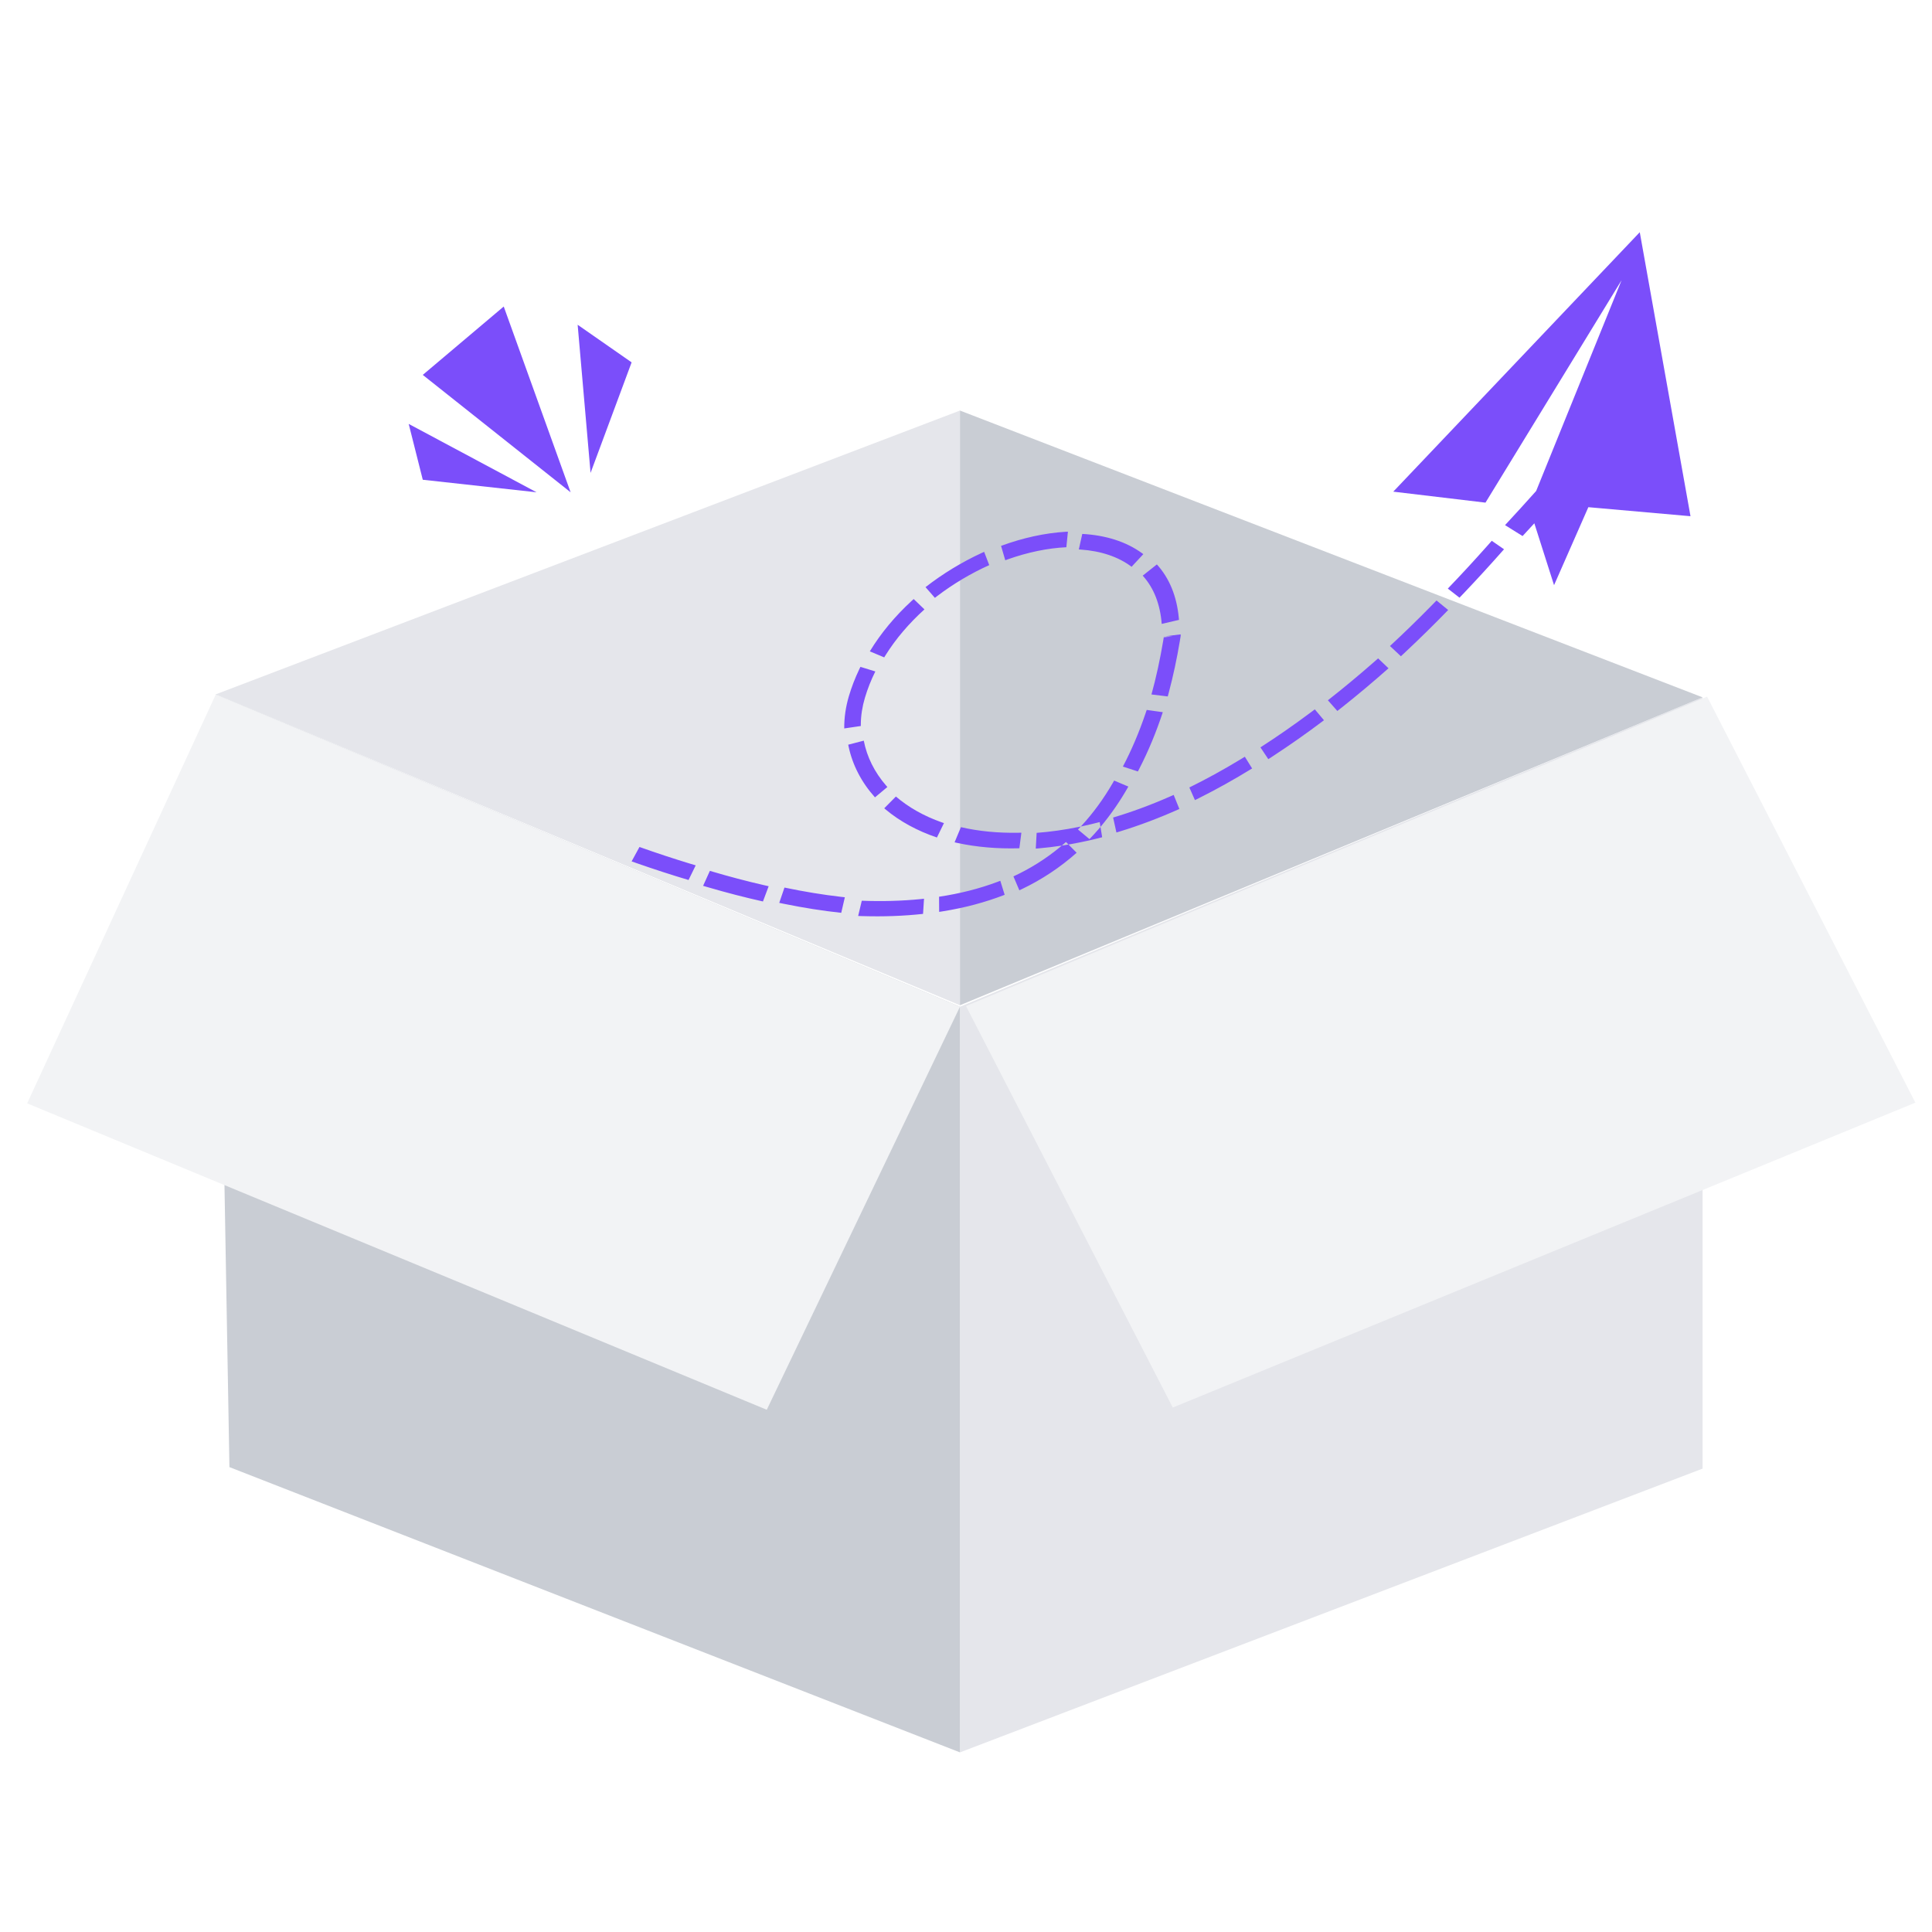
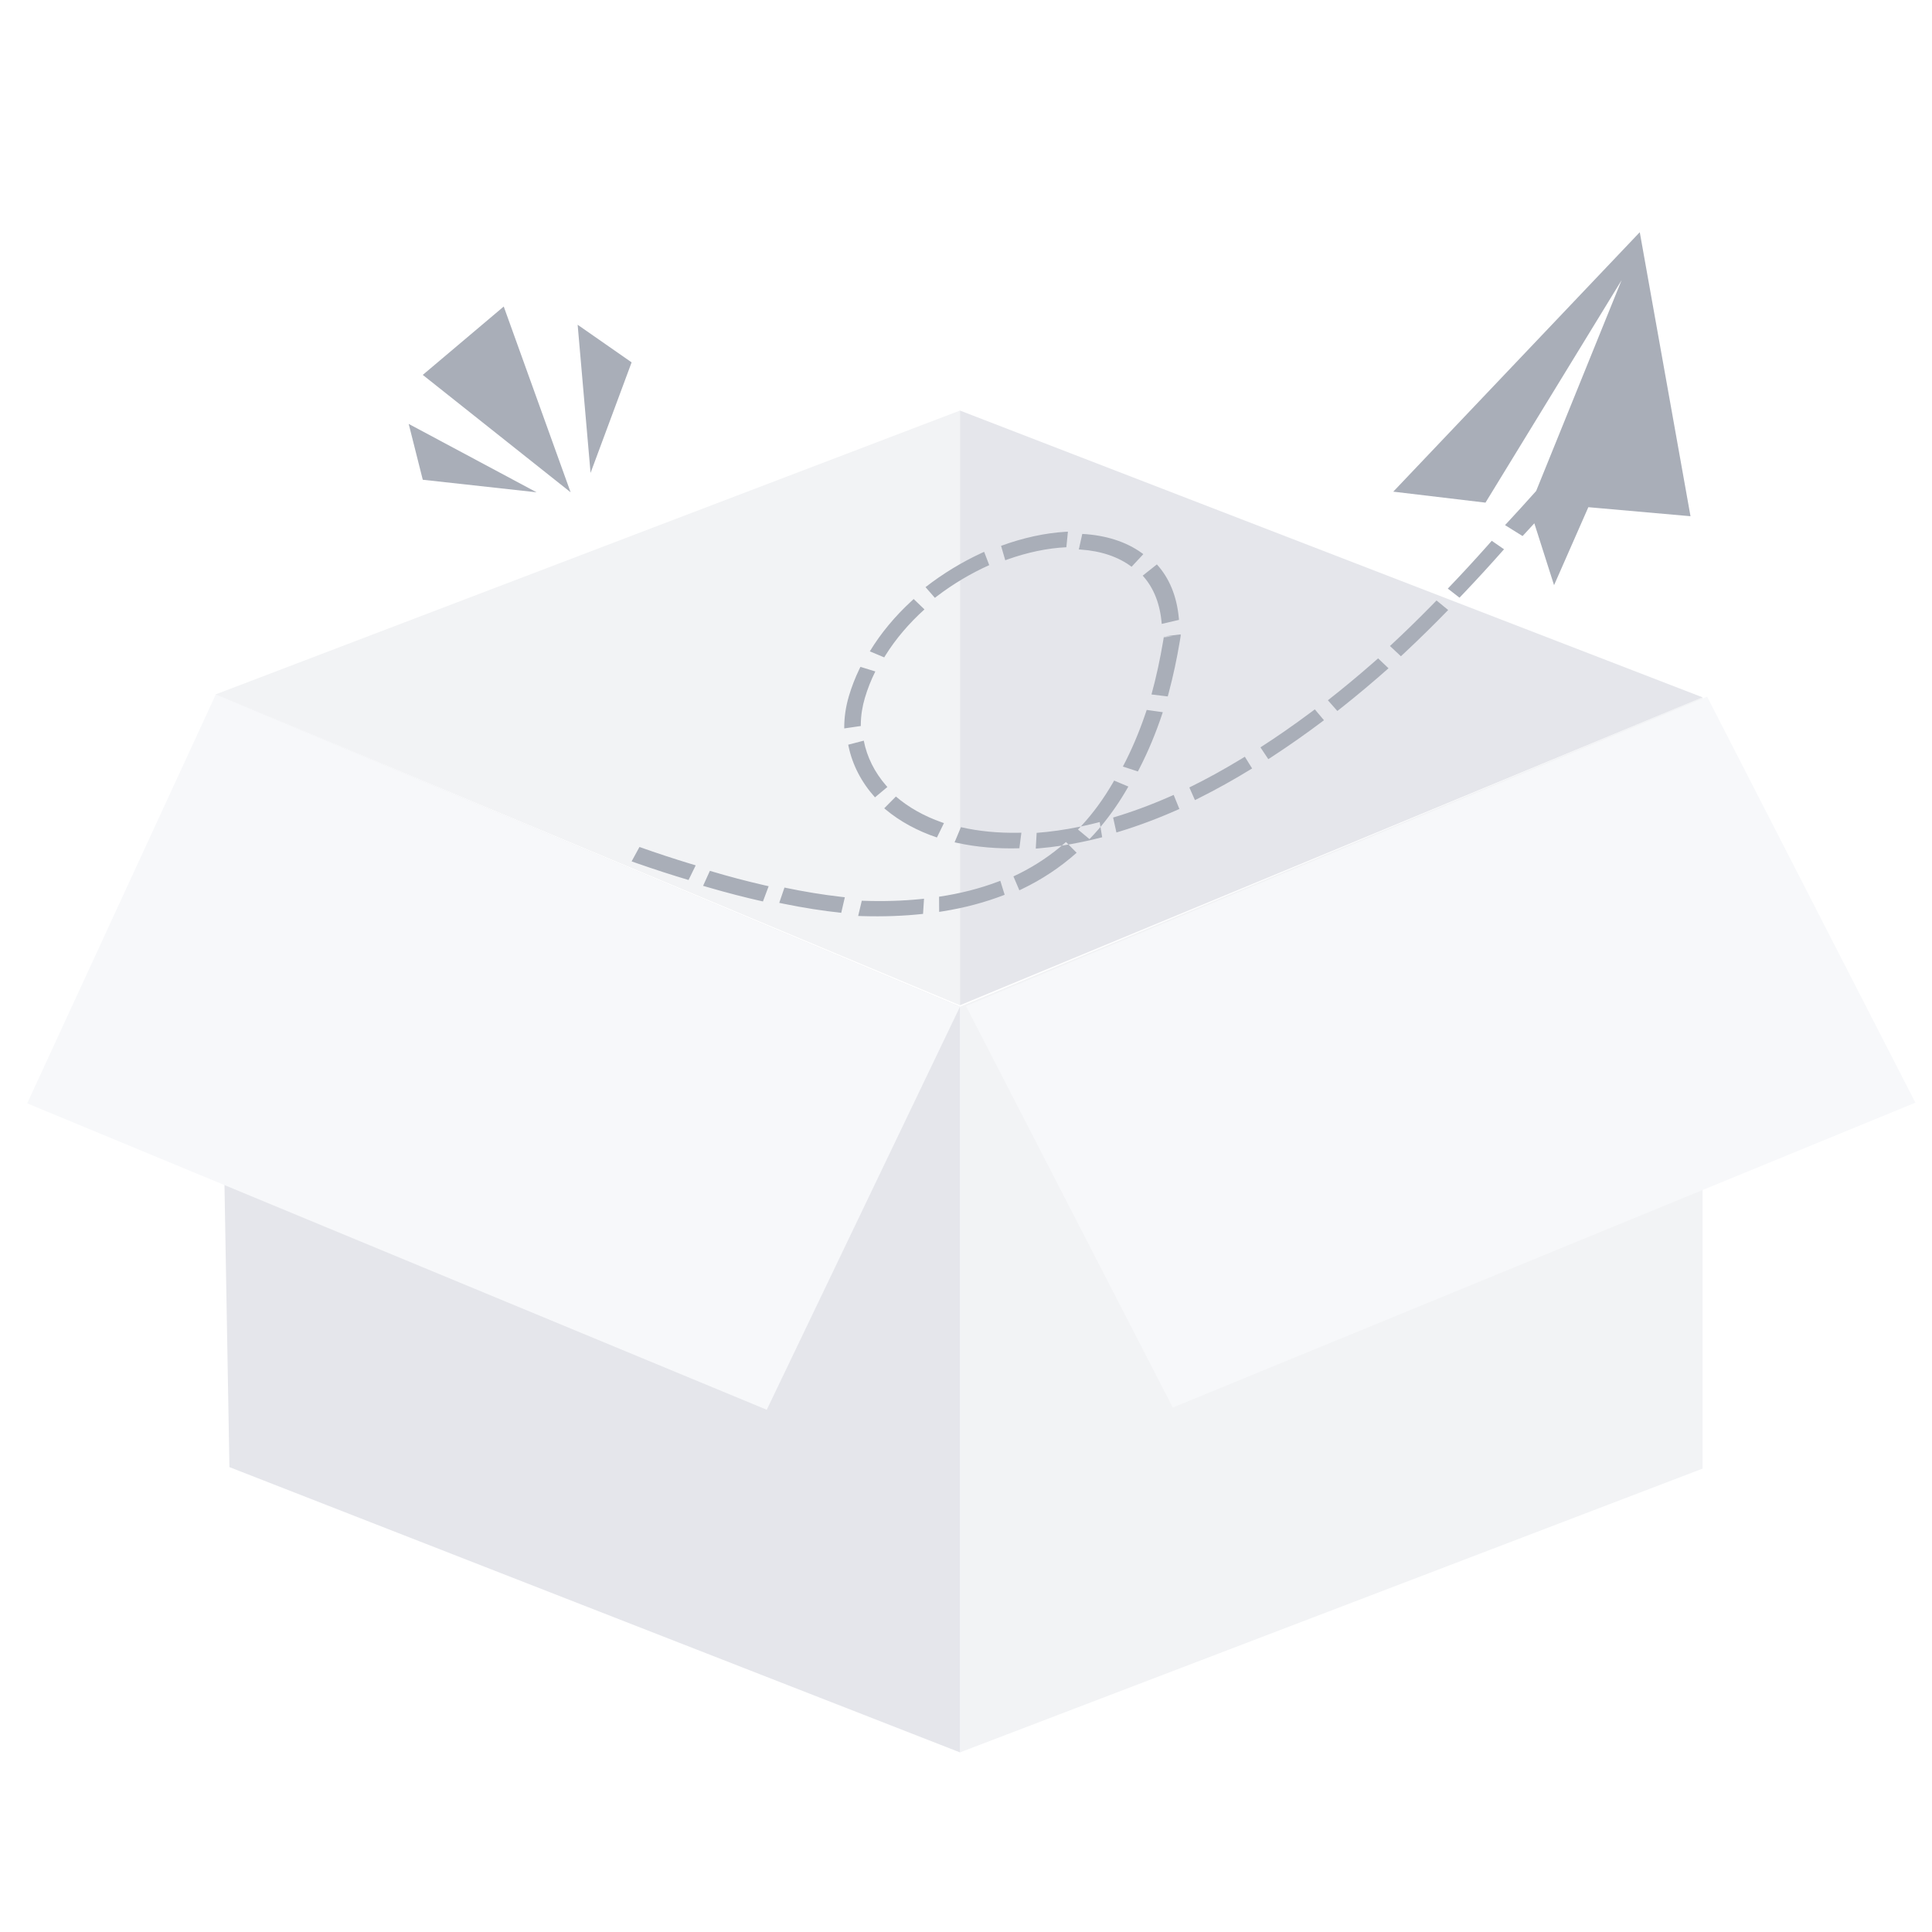
<svg xmlns="http://www.w3.org/2000/svg" width="104" height="104" viewBox="0 0 104 104" fill="none">
-   <path d="M51.675 94.331V54.194L91.65 37.538V79.056L51.675 94.331Z" fill="#E5E6EB" />
-   <path d="M12.35 78.975L51.675 94.331V54.194L11.619 37.375L12.35 78.975Z" fill="#C9CDD4" />
-   <path d="M31.79 25.457L31.095 17.482L34 19.506L31.79 25.457ZM27.116 16.5L30.716 26.5L22.758 20.181L27.116 16.5ZM22 22.819L28.884 26.5L22.758 25.825L22 22.819Z" fill="#7B4EFA" />
-   <path d="M51.675 54.194L41.275 75.888L1.462 59.394L11.619 37.375L51.675 54.194Z" fill="#F2F3F5" />
-   <path d="M51.675 22.1L11.619 37.375L51.675 54.113V22.1Z" fill="#E5E6EB" />
-   <path d="M52 54.156L63.131 75.769L103.106 59.356L91.894 37.5L52 54.156Z" fill="#F2F3F5" />
-   <path d="M91.65 37.538L51.675 22.1V54.113L91.65 37.538Z" fill="#C9CDD4" />
-   <path fill-rule="evenodd" clip-rule="evenodd" d="M50.55 48.271C51.677 48.102 52.727 47.835 53.702 47.468L53.847 47.413L54.081 48.168C53.038 48.573 51.92 48.871 50.726 49.06L50.555 49.087L50.55 48.271ZM57.157 45.519L57.331 45.492L57.509 45.462V45.462L57.516 45.461L57.956 45.904C57.071 46.691 56.088 47.344 55.008 47.861L54.872 47.925L54.553 47.177C55.464 46.754 56.299 46.229 57.06 45.6L57.157 45.519ZM46.39 48.486C47.498 48.528 48.553 48.498 49.553 48.399L49.74 48.379L49.688 49.195C48.648 49.309 47.555 49.349 46.41 49.314L46.195 49.307L46.39 48.486ZM63.179 42.79L63.486 43.547C62.402 44.032 61.336 44.435 60.292 44.754L60.097 44.813L59.92 44.008C60.915 43.712 61.934 43.337 62.971 42.882L63.179 42.79ZM59.974 42.018L60.74 42.342C60.293 43.129 59.795 43.85 59.247 44.504L59.239 44.513L59.33 45.069C58.774 45.214 58.227 45.334 57.688 45.431L57.516 45.461L57.381 45.325C57.311 45.388 57.239 45.449 57.168 45.51L57.157 45.519L57.153 45.52C56.739 45.583 56.331 45.631 55.928 45.666L55.756 45.68L55.803 44.833C56.544 44.777 57.309 44.669 58.096 44.509L58.18 44.491L58.224 44.444C58.844 43.769 59.401 43.006 59.897 42.154L59.974 42.018ZM58.18 44.491L58.126 44.549L58.027 44.653V44.653L58.647 45.17C58.819 44.992 58.986 44.808 59.15 44.618L59.239 44.513L59.197 44.253C58.887 44.333 58.581 44.406 58.277 44.471L58.18 44.491ZM67.01 40.735L67.402 41.366C66.438 41.959 65.483 42.491 64.541 42.963L64.324 43.07L64.023 42.39C64.934 41.942 65.859 41.434 66.794 40.867L67.01 40.735ZM42.228 47.778C43.283 47.999 44.297 48.165 45.27 48.277L45.478 48.3L45.284 49.137C44.288 49.031 43.253 48.868 42.178 48.649L41.947 48.601L42.228 47.778ZM51.726 44.526C52.676 44.745 53.717 44.848 54.829 44.827L54.981 44.824L54.873 45.663C53.676 45.697 52.552 45.598 51.52 45.373L51.386 45.342L51.726 44.526ZM70.777 38.185L71.27 38.771C70.342 39.471 69.419 40.119 68.503 40.717L68.274 40.866L67.85 40.231C68.743 39.656 69.643 39.031 70.55 38.355L70.777 38.185ZM38.213 46.879C39.219 47.178 40.196 47.436 41.141 47.652L41.377 47.706L41.07 48.526C40.111 48.312 39.122 48.057 38.103 47.759L37.848 47.684L38.213 46.879ZM74.184 35.441L74.744 35.974C73.9 36.722 73.058 37.428 72.219 38.092L71.99 38.272L71.481 37.696C72.296 37.057 73.115 36.378 73.937 35.658L74.184 35.441ZM48.227 42.877C48.905 43.459 49.741 43.932 50.705 44.271L50.813 44.308L50.435 45.083C49.371 44.723 48.441 44.214 47.68 43.579L47.599 43.51L48.227 42.877ZM61.727 38.215L62.594 38.338C62.235 39.425 61.816 40.434 61.337 41.365L61.252 41.528L60.445 41.264C60.906 40.391 61.311 39.439 61.662 38.409L61.727 38.215ZM77.328 32.324L77.956 32.837C77.192 33.623 76.428 34.374 75.665 35.089L75.411 35.326L74.822 34.775C75.573 34.079 76.325 33.348 77.077 32.581L77.328 32.324ZM34.423 45.593C35.366 45.927 36.285 46.23 37.181 46.502L37.45 46.582L37.065 47.37C36.161 47.101 35.235 46.801 34.285 46.469L34 46.368L34.423 45.593ZM45.66 40.087L46.497 39.87C46.666 40.746 47.077 41.571 47.704 42.292L47.768 42.364L47.1 42.922C46.375 42.115 45.89 41.181 45.679 40.181L45.66 40.087ZM62.655 34.249L62.712 34.251L63.556 34.148L63.555 34.238L63.516 34.479C63.352 35.463 63.151 36.399 62.915 37.286L62.86 37.49L61.984 37.383C62.236 36.469 62.447 35.498 62.619 34.471L62.65 34.279L62.651 34.258L62.654 34.258L62.655 34.249ZM80.302 29.111L80.962 29.567C80.252 30.372 79.542 31.148 78.832 31.895L78.565 32.173L77.936 31.684C78.637 30.955 79.338 30.196 80.039 29.408L80.302 29.111ZM62.654 34.257L62.65 34.279L62.65 34.306L63.103 34.258L62.712 34.25L62.654 34.257ZM46.318 35.897L47.119 36.144C46.889 36.606 46.701 37.08 46.558 37.563C46.416 38.04 46.343 38.514 46.338 38.981L46.338 39.081L45.446 39.212C45.44 38.635 45.524 38.048 45.7 37.459C45.844 36.975 46.028 36.501 46.25 36.036L46.318 35.897ZM62.275 30.383C62.944 31.118 63.347 32.088 63.457 33.276L63.465 33.368L62.536 33.585C62.452 32.529 62.118 31.68 61.56 31.041L61.512 30.987L62.275 30.383ZM49.184 32.247L49.764 32.804C48.932 33.554 48.222 34.386 47.666 35.275L47.597 35.387L46.823 35.062C47.418 34.082 48.18 33.168 49.076 32.345L49.184 32.247ZM58.259 28.741C59.521 28.81 60.621 29.157 61.478 29.78L61.546 29.829L60.914 30.509C60.196 29.969 59.261 29.658 58.17 29.583L58.073 29.577L58.259 28.741ZM52.976 29.705L53.251 30.42C52.264 30.865 51.313 31.43 50.448 32.088L50.325 32.182L49.821 31.606C50.747 30.885 51.768 30.264 52.831 29.772L52.976 29.705ZM53.888 29.384C55.066 28.951 56.249 28.692 57.362 28.626L57.486 28.62L57.402 29.458C56.399 29.505 55.322 29.728 54.242 30.112L54.113 30.159L53.888 29.384Z" fill="#7B4EFA" />
-   <path fill-rule="evenodd" clip-rule="evenodd" d="M88.269 12.5L91 27.788L85.501 27.302L83.655 31.5L82.593 28.169L82.277 28.514L81.96 28.856L81.017 28.268C81.575 27.667 82.133 27.055 82.691 26.43L87.29 15.083L79.964 27.057L75 26.466L88.269 12.5Z" fill="#7B4EFA" />
+   <path d="M51.675 94.331V54.194L91.65 37.538V79.056L51.675 94.331Z" fill="#F2F3F5" />
+   <path d="M12.35 78.975L51.675 94.331V54.194L11.619 37.375L12.35 78.975Z" fill="#E5E6EB" />
+   <path d="M31.79 25.457L31.095 17.482L34 19.506L31.79 25.457ZM27.116 16.5L30.716 26.5L22.758 20.181L27.116 16.5ZM22 22.819L28.884 26.5L22.758 25.825L22 22.819Z" fill="#A9AEB8" />
+   <path d="M51.675 54.194L41.275 75.888L1.463 59.394L11.619 37.375L51.675 54.194Z" fill="#F7F8FA" />
+   <path d="M51.675 22.1L11.619 37.375L51.675 54.113V22.1Z" fill="#F2F3F5" />
+   <path d="M52 54.156L63.131 75.769L103.106 59.356L91.894 37.5L52 54.156Z" fill="#F7F8FA" />
+   <path d="M91.65 37.538L51.675 22.1V54.113L91.65 37.538Z" fill="#E5E6EB" />
+   <path fill-rule="evenodd" clip-rule="evenodd" d="M50.55 48.27C51.677 48.102 52.727 47.835 53.702 47.468L53.847 47.413L54.081 48.167C53.038 48.573 51.92 48.871 50.726 49.06L50.555 49.086L50.55 48.27ZM57.157 45.519L57.331 45.492L57.509 45.462V45.462L57.516 45.461L57.956 45.904C57.071 46.691 56.088 47.344 55.008 47.86L54.872 47.924L54.553 47.177C55.464 46.754 56.299 46.229 57.06 45.6L57.157 45.519ZM46.39 48.486C47.498 48.527 48.553 48.498 49.553 48.398L49.74 48.379L49.688 49.195C48.648 49.309 47.555 49.348 46.41 49.314L46.195 49.307L46.39 48.486ZM63.179 42.79L63.486 43.547C62.402 44.032 61.336 44.434 60.292 44.754L60.097 44.813L59.92 44.008C60.915 43.712 61.934 43.337 62.971 42.882L63.179 42.79ZM59.974 42.018L60.74 42.341C60.293 43.129 59.795 43.85 59.247 44.504L59.239 44.513L59.33 45.069C58.774 45.213 58.227 45.334 57.688 45.431L57.516 45.461L57.381 45.325C57.311 45.387 57.239 45.449 57.168 45.51L57.157 45.519L57.153 45.52C56.739 45.583 56.331 45.631 55.928 45.666L55.756 45.68L55.803 44.833C56.544 44.777 57.309 44.669 58.096 44.508L58.18 44.491L58.224 44.443C58.844 43.769 59.401 43.006 59.897 42.154L59.974 42.018ZM58.18 44.49L58.126 44.549L58.027 44.653V44.653L58.647 45.17C58.819 44.992 58.986 44.808 59.15 44.618L59.239 44.512L59.197 44.252C58.887 44.333 58.581 44.405 58.277 44.47L58.18 44.49ZM67.01 40.735L67.402 41.366C66.438 41.959 65.483 42.491 64.541 42.962L64.324 43.07L64.023 42.389C64.934 41.942 65.859 41.434 66.794 40.867L67.01 40.735ZM42.228 47.778C43.283 47.999 44.297 48.165 45.27 48.276L45.478 48.299L45.284 49.137C44.288 49.03 43.253 48.868 42.178 48.649L41.947 48.601L42.228 47.778ZM51.726 44.526C52.676 44.745 53.717 44.848 54.829 44.827L54.981 44.824L54.873 45.663C53.676 45.697 52.552 45.597 51.52 45.372L51.386 45.342L51.726 44.526ZM70.777 38.185L71.27 38.77C70.342 39.47 69.419 40.119 68.503 40.717L68.274 40.866L67.85 40.231C68.743 39.656 69.643 39.031 70.55 38.355L70.777 38.185ZM38.213 46.878C39.219 47.178 40.196 47.435 41.141 47.652L41.377 47.705L41.07 48.526C40.111 48.312 39.122 48.056 38.103 47.759L37.848 47.684L38.213 46.878ZM74.184 35.44L74.744 35.974C73.9 36.721 73.058 37.428 72.219 38.092L71.99 38.272L71.481 37.696C72.296 37.057 73.115 36.378 73.937 35.657L74.184 35.44ZM48.227 42.877C48.905 43.459 49.741 43.932 50.705 44.27L50.813 44.307L50.435 45.082C49.371 44.723 48.441 44.214 47.68 43.579L47.599 43.51L48.227 42.877ZM61.727 38.215L62.594 38.338C62.235 39.425 61.816 40.434 61.337 41.364L61.252 41.528L60.445 41.264C60.906 40.391 61.311 39.439 61.662 38.409L61.727 38.215ZM77.328 32.324L77.956 32.837C77.192 33.623 76.428 34.374 75.665 35.089L75.411 35.326L74.822 34.775C75.573 34.079 76.325 33.347 77.077 32.581L77.328 32.324ZM34.423 45.593C35.366 45.927 36.285 46.23 37.181 46.501L37.45 46.582L37.065 47.37C36.161 47.101 35.235 46.8 34.285 46.469L34 46.368L34.423 45.593ZM45.66 40.087L46.497 39.87C46.666 40.745 47.077 41.571 47.704 42.292L47.768 42.363L47.1 42.922C46.375 42.115 45.89 41.181 45.679 40.181L45.66 40.087ZM62.655 34.249L62.712 34.25L63.556 34.148L63.555 34.238L63.516 34.479C63.352 35.463 63.151 36.399 62.915 37.286L62.86 37.49L61.984 37.383C62.236 36.468 62.447 35.497 62.619 34.47L62.65 34.279L62.651 34.258L62.654 34.257L62.655 34.249ZM80.302 29.111L80.962 29.567C80.252 30.372 79.542 31.148 78.832 31.894L78.565 32.173L77.936 31.684C78.637 30.954 79.338 30.196 80.039 29.408L80.302 29.111ZM62.654 34.257L62.65 34.278L62.65 34.305L63.103 34.258L62.712 34.25L62.654 34.257ZM46.318 35.897L47.119 36.144C46.889 36.606 46.701 37.08 46.558 37.563C46.416 38.04 46.343 38.514 46.338 38.981L46.338 39.081L45.446 39.211C45.44 38.635 45.524 38.048 45.7 37.458C45.844 36.975 46.028 36.5 46.25 36.036L46.318 35.897ZM62.275 30.382C62.944 31.117 63.347 32.088 63.457 33.276L63.465 33.368L62.536 33.585C62.452 32.529 62.118 31.68 61.56 31.041L61.512 30.987L62.275 30.382ZM49.184 32.246L49.764 32.804C48.932 33.554 48.222 34.386 47.666 35.275L47.597 35.387L46.823 35.062C47.418 34.082 48.18 33.168 49.076 32.345L49.184 32.246ZM58.259 28.741C59.521 28.81 60.621 29.157 61.478 29.779L61.546 29.829L60.914 30.509C60.196 29.969 59.261 29.657 58.17 29.583L58.073 29.577L58.259 28.741ZM52.976 29.705L53.251 30.42C52.264 30.865 51.313 31.429 50.448 32.088L50.325 32.182L49.821 31.606C50.747 30.885 51.768 30.264 52.831 29.771L52.976 29.705ZM53.888 29.383C55.066 28.951 56.249 28.692 57.362 28.626L57.486 28.62L57.402 29.458C56.399 29.505 55.322 29.728 54.242 30.112L54.113 30.159L53.888 29.383Z" fill="#A9AEB8" />
+   <path fill-rule="evenodd" clip-rule="evenodd" d="M88.269 12.5L91 27.788L85.501 27.302L83.655 31.5L82.593 28.169L82.277 28.514L81.96 28.856L81.017 28.268C81.575 27.667 82.133 27.055 82.691 26.43L87.29 15.083L79.964 27.057L75 26.466L88.269 12.5Z" fill="#A9AEB8" />
</svg>
